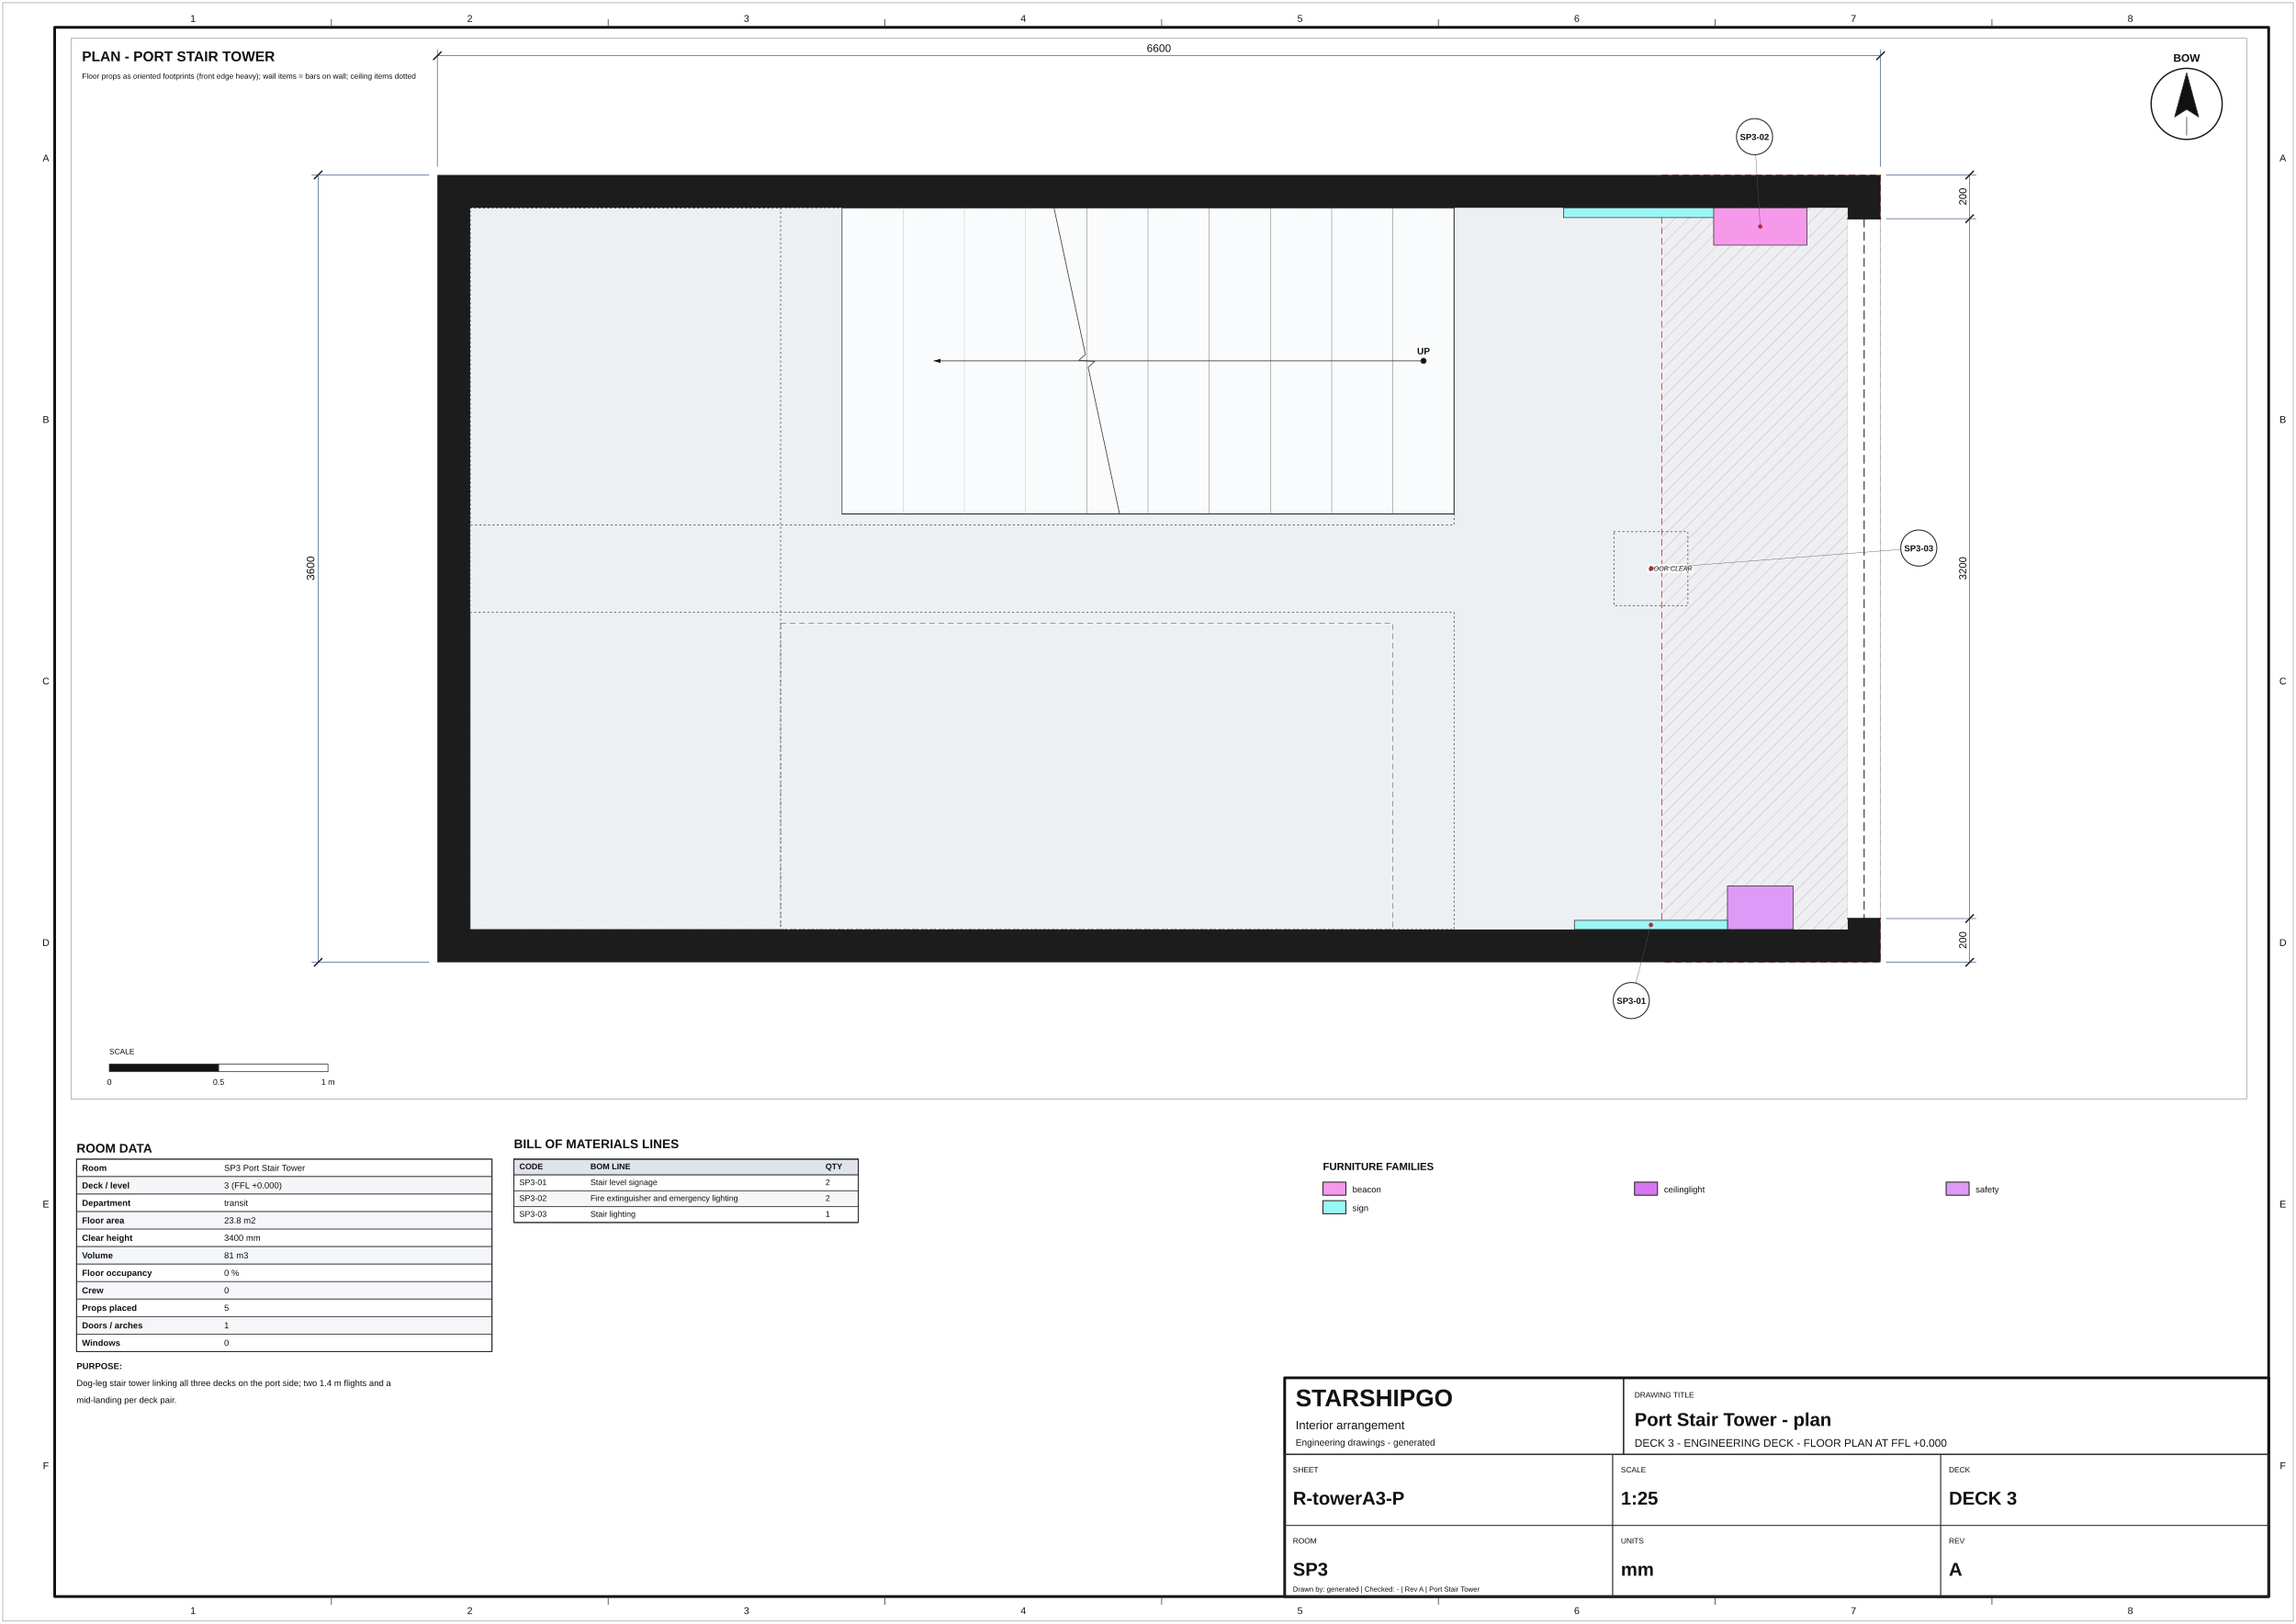
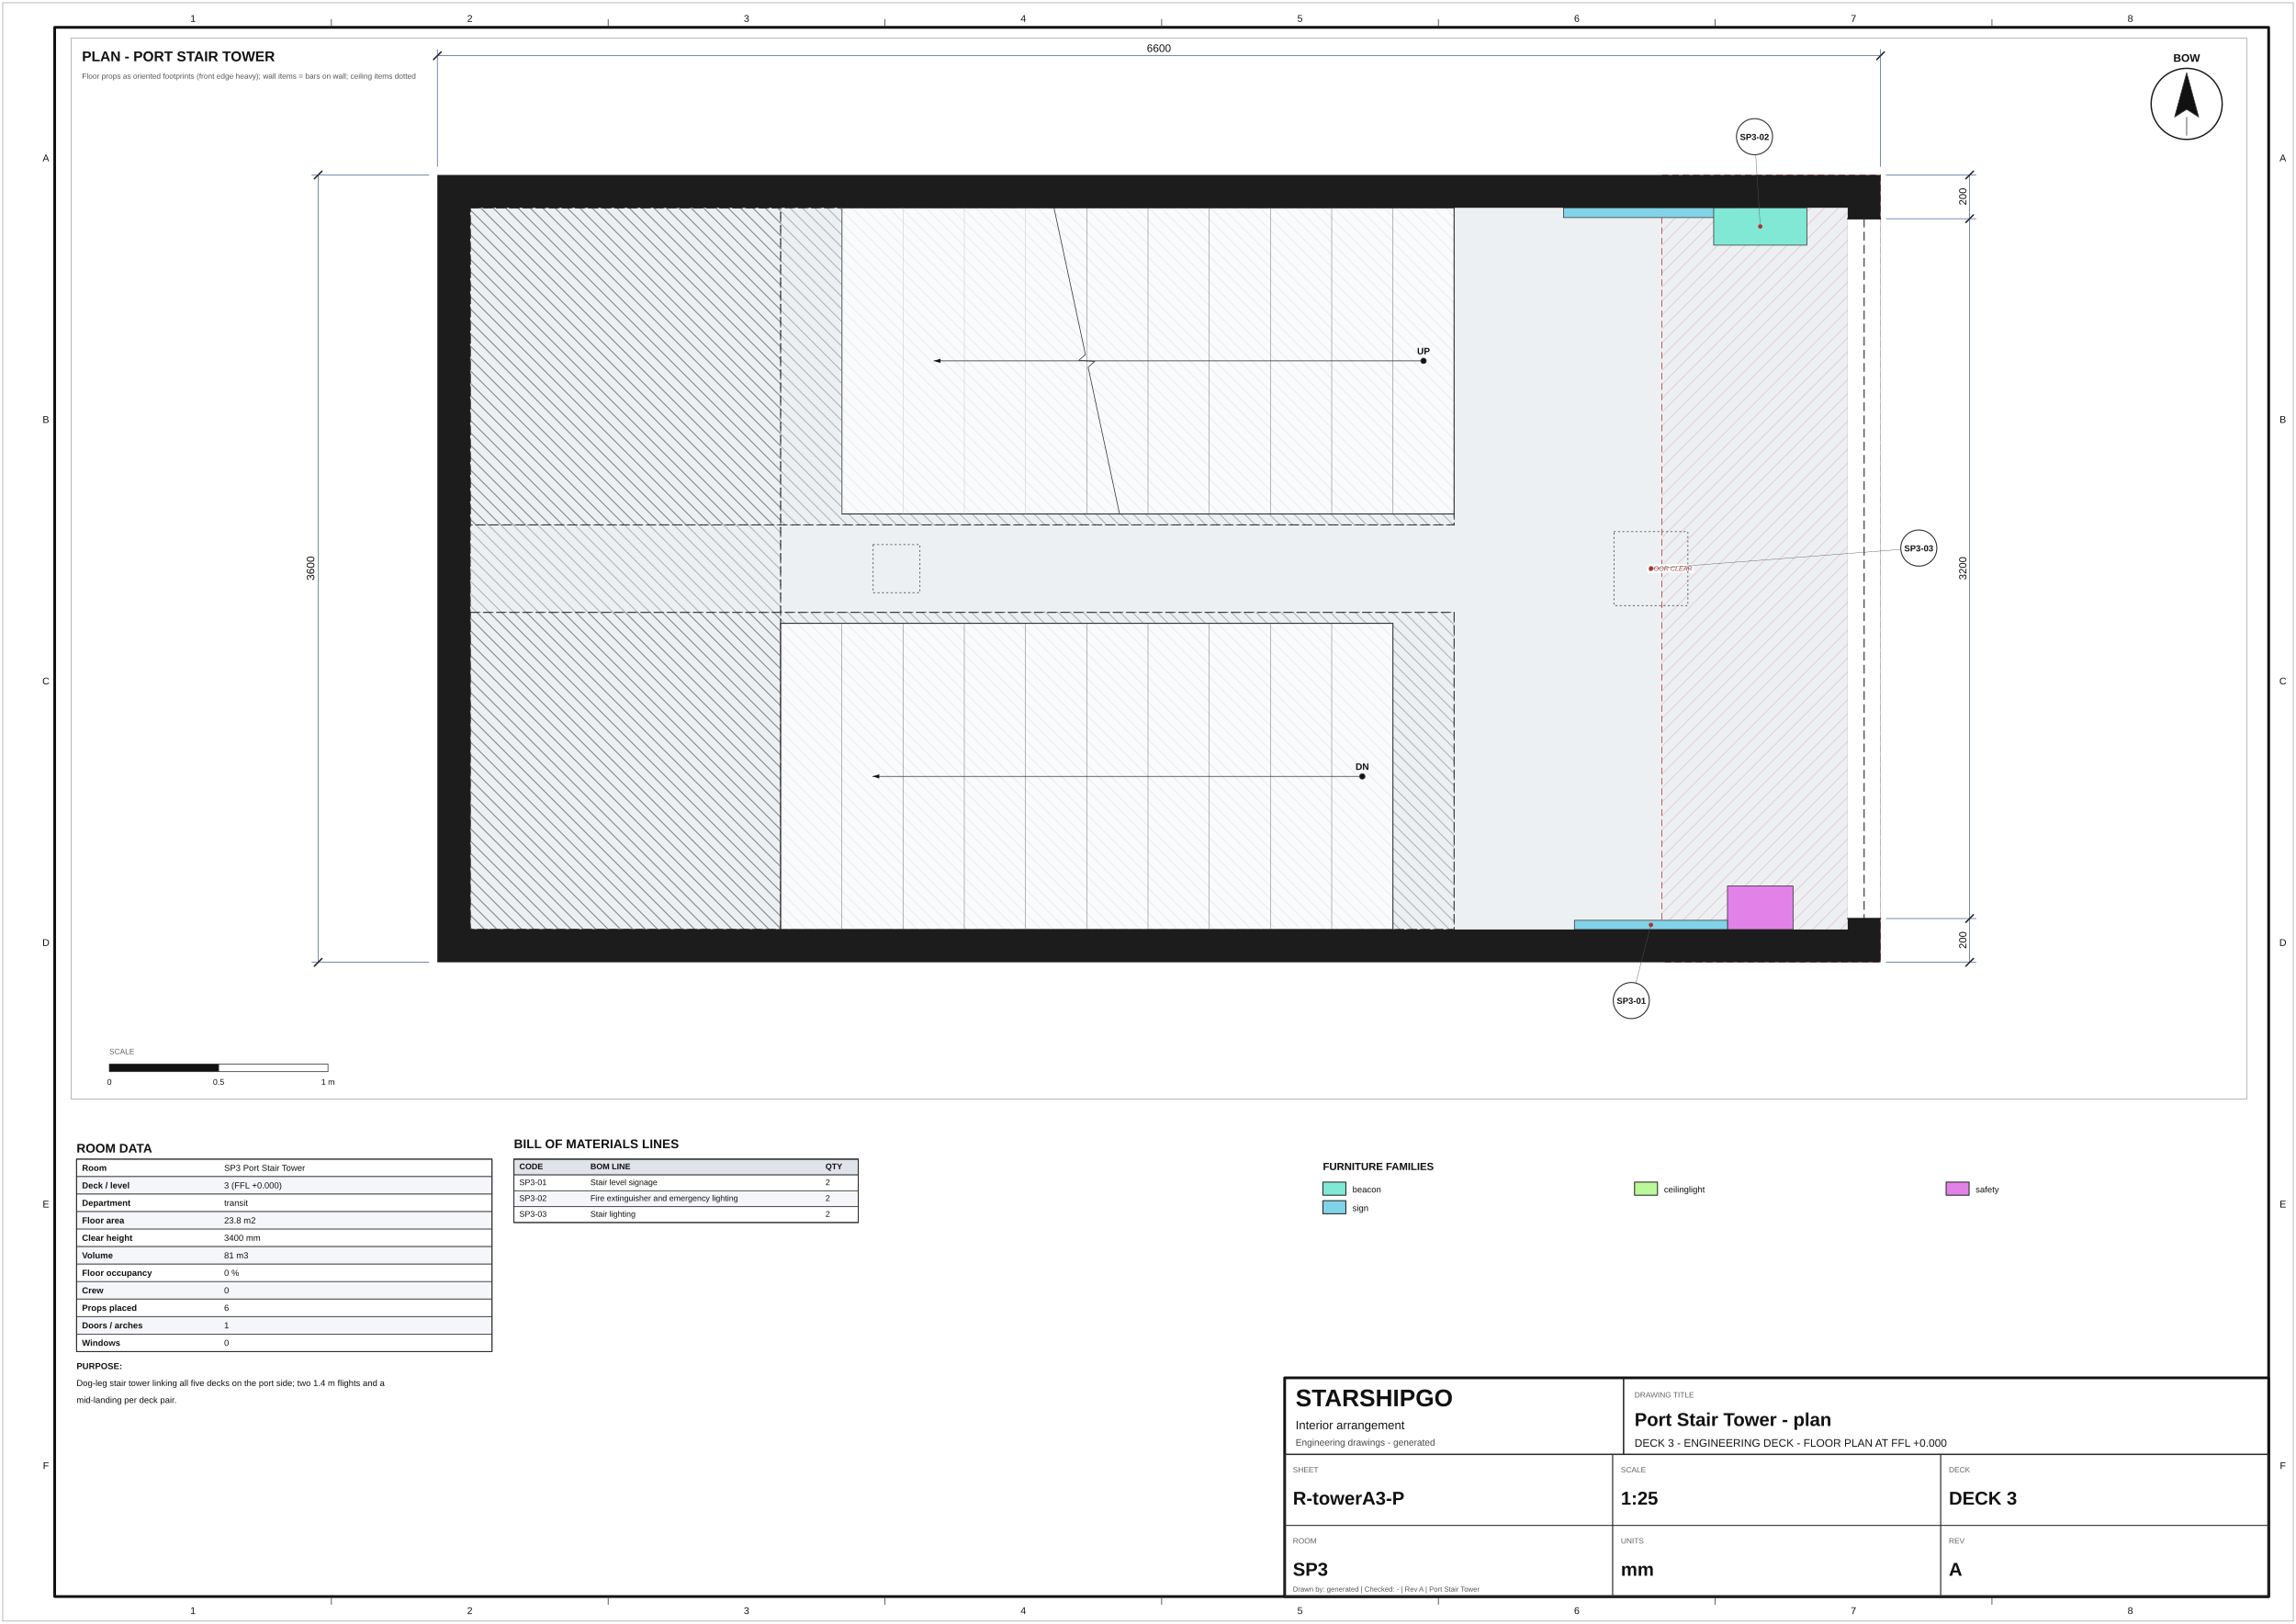
<svg xmlns="http://www.w3.org/2000/svg" width="420mm" height="297mm" viewBox="0 0 420 297">
  <style>
.t{font-family:Arial, Helvetica, 'DejaVu Sans', sans-serif;fill:#111}
.b{font-weight:bold}.i{font-style:italic}
.h{stroke:#111;stroke-width:.5;stroke-linejoin:round;stroke-linecap:round}
.m{stroke:#1a1a1a;stroke-width:.25;stroke-linejoin:round;stroke-linecap:round}
.n{stroke:#2a2a2a;stroke-width:.18;stroke-linejoin:round}
.f{stroke:#333;stroke-width:.13;stroke-linejoin:round}
.x{stroke:#555;stroke-width:.07}
.g{stroke:#9a9a9a;stroke-width:.1}
.gg{stroke:#c4c4c4;stroke-width:.08}
.d{stroke:#1d3c6e;stroke-width:.1}
.dsh{stroke:#222;stroke-width:.18;stroke-dasharray:1.6 .8}
.dot{stroke:#444;stroke-width:.14;stroke-dasharray:.25 .55;stroke-linecap:round}
.hid{stroke:#777;stroke-width:.12;stroke-dasharray:1 .7}
.cl{stroke:#b03030;stroke-width:.12;stroke-dasharray:5 1 1 1}
.cut{stroke:#b03030;stroke-width:.35;stroke-dasharray:6 1.2 1.2 1.2}
.red{stroke:#b03030;stroke-width:.13;stroke-dasharray:1.2 .7}
.none{stroke:none}
.halo{paint-order:stroke;stroke:#fff;stroke-width:.8;stroke-linejoin:round}
</style>
  <defs>
    <pattern id="hSlab" width="1.4" height="1.4" patternUnits="userSpaceOnUse" patternTransform="rotate(45)">
      <rect width="1.4" height="1.4" fill="#ececec" />
      <line x1="0" y1="0" x2="0" y2="1.4" stroke="#222" stroke-width=".13" />
    </pattern>
    <pattern id="hHull" width="1" height="1" patternUnits="userSpaceOnUse" patternTransform="rotate(45)">
      <rect width="1" height="1" fill="#c9d0da" />
      <line x1="0" y1="0" x2="0" y2="1" stroke="#111" stroke-width=".2" />
      <line x1="0" y1="0" x2="1" y2="0" stroke="#111" stroke-width=".1" />
    </pattern>
    <pattern id="hHole" width="1.6" height="1.6" patternUnits="userSpaceOnUse" patternTransform="rotate(-45)">
      <line x1="0" y1="0" x2="0" y2="1.6" stroke="#444" stroke-width=".12" />
    </pattern>
    <pattern id="hZone" width="1.8" height="1.8" patternUnits="userSpaceOnUse" patternTransform="rotate(45)">
      <line x1="0" y1="0" x2="0" y2="1.8" stroke="#d08080" stroke-width=".1" />
    </pattern>
    <pattern id="hPlen" width="1.6" height="1.6" patternUnits="userSpaceOnUse">
      <circle cx=".4" cy=".4" r=".12" fill="#888" />
      <circle cx="1.2" cy="1.2" r=".12" fill="#888" />
    </pattern>
    <pattern id="hGlass" width="2" height="2" patternUnits="userSpaceOnUse" patternTransform="rotate(45)">
      <rect width="2" height="2" fill="#d6ecf7" />
      <line x1="0" y1="0" x2="0" y2="2" stroke="#5a9abb" stroke-width=".08" />
    </pattern>
    <pattern id="hFloor" width="1.2" height="1.2" patternUnits="userSpaceOnUse" patternTransform="rotate(-45)">
      <rect width="1.2" height="1.2" fill="#f2f2f2" />
      <line x1="0" y1="0" x2="0" y2="1.2" stroke="#555" stroke-width=".1" />
    </pattern>
  </defs>
  <rect x="0" y="0" width="420" height="297" fill="#ffffff" />
  <rect x="13" y="7" width="398" height="194" class="x" fill="none" />
  <polygon points="80,32 344,32 344,176 80,176" class="none" fill="#edf0f3" />
  <polygon points="304,32 344,32 344,176 304,176" class="red" fill="url(#hZone)" />
-   <text x="305.6" y="104.4" font-size="1.2" class="t i halo" text-anchor="middle" fill="#a04040">DOOR CLEAR</text>
+   <text x="305.6" y="104.4" font-size="1.2" class="t i halo" text-anchor="middle" style="fill:#a04040">DOOR CLEAR</text>
+   <polygon points="86,38 266,38 266,96 86,96" class="dsh" fill="url(#hHole)" />
+   <polygon points="86,112 266,112 266,170 86,170" class="dsh" fill="url(#hHole)" />
+   <polygon points="86,38 142.8,38 142.8,170 86,170" class="dsh" fill="url(#hHole)" />
  <polygon points="86,38 266,38 266,96 86,96" class="dot" fill="none" />
  <polygon points="86,112 266,112 266,170 86,170" class="dot" fill="none" />
  <polygon points="86,38 142.8,38 142.8,170 86,170" class="dot" fill="none" />
-   <polygon points="328,170 316,170 316,162.04 328,162.04" class="f" fill="#df99f7" />
-   <polygon points="286,38 318,38 318,39.8 286,39.8" class="f" fill="#99f7f6" />
-   <polygon points="316,170 288,170 288,168.32 316,168.32" class="f" fill="#99f7f6" />
-   <polygon points="313.48,38 330.52,38 330.52,44.84 313.48,44.84" class="f" fill="#f799eb" />
+   <polygon points="328,170 316,170 316,162.04 328,162.04" class="f" fill="#e281e8" />
+   <polygon points="286,38 318,38 318,39.8 286,39.8" class="f" fill="#81d3e8" />
+   <polygon points="316,170 288,170 288,168.32 316,168.32" class="f" fill="#81d3e8" />
+   <polygon points="313.48,38 330.52,38 330.52,44.84 313.48,44.84" class="f" fill="#81e8d6" />
+   <polygon points="159.72,99.6 168.28,99.6 168.28,108.4 159.72,108.4" class="dot" fill="none" />
  <polygon points="295.24,97.24 308.76,97.24 308.76,110.76 295.24,110.76" class="dot" fill="none" />
+   <polygon points="266,38 154,38 154,94 266,94" class="hid" fill="none" />
  <polygon points="142.8,114 254.8,114 254.8,170 142.8,170" class="hid" fill="none" />
-   <polygon points="1057.2,114 945.2,114 945.2,170 1057.2,170" class="hid" fill="none" />
+   <polygon points="142.8,114 254.8,114 254.8,170 142.8,170" class="n" fill="#ffffff" fill-opacity="0.75" />
+   <line x1="142.8" y1="114" x2="142.8" y2="170" class="x" />
+   <line x1="154" y1="114" x2="154" y2="170" class="x" />
+   <line x1="165.2" y1="114" x2="165.2" y2="170" class="x" />
+   <line x1="176.4" y1="114" x2="176.4" y2="170" class="x" />
+   <line x1="187.6" y1="114" x2="187.6" y2="170" class="x" />
+   <line x1="198.8" y1="114" x2="198.8" y2="170" class="x" />
+   <line x1="210" y1="114" x2="210" y2="170" class="x" />
+   <line x1="221.2" y1="114" x2="221.2" y2="170" class="x" />
+   <line x1="232.4" y1="114" x2="232.4" y2="170" class="x" />
+   <line x1="243.6" y1="114" x2="243.6" y2="170" class="x" />
+   <line x1="254.8" y1="114" x2="254.8" y2="170" class="x" />
+   <line x1="249.2" y1="142" x2="159.6" y2="142" class="f" />
+   <polygon points="159.6,142 160.84,141.62 160.84,142.38" class="none" fill="#111" />
+   <text x="249.2" y="140.8" font-size="1.7" class="t b" text-anchor="middle">DN</text>
+   <circle cx="249.2" cy="142" r="0.5" class="f" fill="#111" />
  <polygon points="266,38 154,38 154,94 266,94" class="n" fill="#ffffff" fill-opacity="0.75" />
  <line x1="266" y1="38" x2="266" y2="94" class="x" />
  <line x1="254.8" y1="38" x2="254.8" y2="94" class="x" />
  <line x1="243.6" y1="38" x2="243.6" y2="94" class="x" />
  <line x1="232.4" y1="38" x2="232.4" y2="94" class="x" />
  <line x1="221.2" y1="38" x2="221.2" y2="94" class="x" />
  <line x1="210" y1="38" x2="210" y2="94" class="x" />
  <line x1="198.8" y1="38" x2="198.8" y2="94" class="x" />
  <line x1="187.6" y1="38" x2="187.6" y2="94" class="gg" />
  <line x1="176.4" y1="38" x2="176.4" y2="94" class="gg" />
  <line x1="165.2" y1="38" x2="165.2" y2="94" class="gg" />
  <line x1="154" y1="38" x2="154" y2="94" class="gg" />
  <polyline points="192.8,38 198.55,64.83 197.35,65.9 200.25,66.1 199.05,67.17 204.8,94" class="f" fill="none" />
  <line x1="260.4" y1="66" x2="170.8" y2="66" class="f" />
  <polygon points="170.8,66 172.04,65.62 172.04,66.38" class="none" fill="#111" />
  <text x="260.4" y="64.8" font-size="1.7" class="t b" text-anchor="middle">UP</text>
  <circle cx="260.4" cy="66" r="0.5" class="f" fill="#111" />
-   <polygon points="934,38 1046,38 1046,94 934,94" class="n" fill="#ffffff" fill-opacity="0.75" />
-   <line x1="934" y1="38" x2="934" y2="94" class="x" />
-   <line x1="945.2" y1="38" x2="945.2" y2="94" class="x" />
-   <line x1="956.4" y1="38" x2="956.4" y2="94" class="x" />
-   <line x1="967.6" y1="38" x2="967.6" y2="94" class="x" />
-   <line x1="978.8" y1="38" x2="978.8" y2="94" class="x" />
-   <line x1="990" y1="38" x2="990" y2="94" class="x" />
-   <line x1="1001.2" y1="38" x2="1001.2" y2="94" class="x" />
-   <line x1="1012.4" y1="38" x2="1012.4" y2="94" class="gg" />
-   <line x1="1023.6" y1="38" x2="1023.6" y2="94" class="gg" />
-   <line x1="1034.8" y1="38" x2="1034.8" y2="94" class="gg" />
-   <line x1="1046" y1="38" x2="1046" y2="94" class="gg" />
-   <polyline points="1007.2,38 1001.45,64.83 999.91,65.32 1002.49,66.68 1000.95,67.17 995.2,94" class="f" fill="none" />
-   <line x1="939.6" y1="66" x2="1029.2" y2="66" class="f" />
-   <polygon points="1029.2,66 1027.96,66.38 1027.96,65.62" class="none" fill="#111" />
-   <text x="939.6" y="64.8" font-size="1.7" class="t b" text-anchor="middle">UP</text>
-   <circle cx="939.6" cy="66" r="0.5" class="f" fill="#111" />
  <path d="M80 32 L344 32 L344 176 L80 176Z M86 38 L338 38 L338 170 L86 170Z " class="none" fill="#1c1c1c" fill-rule="evenodd" />
  <polygon points="344,40 344,168 338,168 338,40" class="none" fill="#ffffff" />
  <line x1="344" y1="40" x2="338" y2="40" class="m" />
  <line x1="344" y1="168" x2="338" y2="168" class="m" />
  <line x1="341" y1="40" x2="341" y2="168" class="dsh" />
  <line x1="299.23" y1="179.81" x2="302" y2="169.16" class="x" />
  <circle cx="302" cy="169.16" r="0.4" class="none" fill="#b03030" />
  <line x1="321.16" y1="28.29" x2="322" y2="41.42" class="x" />
  <circle cx="322" cy="41.42" r="0.4" class="none" fill="#b03030" />
  <line x1="347.71" y1="100.49" x2="302" y2="104" class="x" />
  <circle cx="302" cy="104" r="0.4" class="none" fill="#b03030" />
  <circle cx="298.41" cy="183" r="3.3" class="n" fill="#fff" />
  <text x="298.41" y="183.6" font-size="1.6" class="t b" text-anchor="middle">SP3-01</text>
  <circle cx="320.95" cy="25" r="3.3" class="n" fill="#fff" />
  <text x="320.95" y="25.6" font-size="1.6" class="t b" text-anchor="middle">SP3-02</text>
  <circle cx="351" cy="100.24" r="3.3" class="n" fill="#fff" />
  <text x="351" y="100.84" font-size="1.6" class="t b" text-anchor="middle">SP3-03</text>
  <line x1="80" y1="10.2" x2="344" y2="10.2" class="d" />
  <line x1="79.3" y1="10.9" x2="80.7" y2="9.5" class="m" />
  <line x1="343.3" y1="10.9" x2="344.7" y2="9.5" class="m" />
  <line x1="80" y1="30.5" x2="80" y2="9" class="d" />
  <line x1="344" y1="30.5" x2="344" y2="9" class="d" />
  <text x="212" y="9.5" font-size="2" class="t" text-anchor="middle">6600</text>
  <line x1="58.2" y1="32" x2="58.2" y2="176" class="d" />
  <line x1="57.5" y1="32.7" x2="58.9" y2="31.3" class="m" />
  <line x1="57.5" y1="176.7" x2="58.9" y2="175.3" class="m" />
  <line x1="78.5" y1="32" x2="57" y2="32" class="d" />
  <line x1="78.5" y1="176" x2="57" y2="176" class="d" />
  <text x="57.5" y="106.16" font-size="2" class="t" transform="rotate(-90 57.5 106.16)">3600</text>
  <line x1="360.3" y1="32" x2="360.3" y2="176" class="d" />
  <line x1="359.6" y1="32.7" x2="361" y2="31.3" class="m" />
  <line x1="345" y1="32" x2="361.5" y2="32" class="d" />
  <line x1="359.6" y1="40.7" x2="361" y2="39.3" class="m" />
  <line x1="345" y1="40" x2="361.5" y2="40" class="d" />
  <line x1="359.6" y1="168.7" x2="361" y2="167.3" class="m" />
  <line x1="345" y1="168" x2="361.5" y2="168" class="d" />
  <line x1="359.6" y1="176.7" x2="361" y2="175.3" class="m" />
  <line x1="345" y1="176" x2="361.5" y2="176" class="d" />
  <text x="359.7" y="37.54" font-size="1.9" class="t" transform="rotate(-90 359.7 37.54)">200</text>
  <text x="359.7" y="106.05" font-size="1.9" class="t" transform="rotate(-90 359.7 106.05)">3200</text>
  <text x="359.7" y="173.54" font-size="1.9" class="t" transform="rotate(-90 359.7 173.54)">200</text>
  <circle cx="400" cy="19" r="6.5" class="m" fill="#fff" />
  <polygon points="400,13.3 402.2,21.4 400,20 397.8,21.4" class="f" fill="#111" />
  <line x1="400" y1="21.4" x2="400" y2="24.8" class="f" />
  <text x="400" y="11.3" font-size="2" class="t b" text-anchor="middle">BOW</text>
-   <text x="20" y="192.8" font-size="1.4" class="t" fill="#666">SCALE</text>
+   <text x="20" y="192.8" font-size="1.4" class="t" style="fill:#666">SCALE</text>
  <rect x="20" y="194.6" width="20" height="1.4" class="f" fill="#111" />
  <rect x="40" y="194.6" width="20" height="1.4" class="f" fill="#fff" />
  <text x="20" y="198.4" font-size="1.5" class="t" text-anchor="middle">0</text>
  <text x="40" y="198.4" font-size="1.5" class="t" text-anchor="middle">0.5</text>
  <text x="60" y="198.4" font-size="1.5" class="t" text-anchor="middle">1 m</text>
  <text x="14" y="210.8" font-size="2.3" class="t b">ROOM DATA</text>
  <rect x="14" y="212" width="76" height="3.2" class="f" fill="#ffffff" />
  <text x="15" y="214.15" font-size="1.6" class="t b">Room</text>
  <text x="41" y="214.15" font-size="1.6" class="t">SP3  Port Stair Tower</text>
  <rect x="14" y="215.2" width="76" height="3.2" class="f" fill="#f4f6f9" />
  <text x="15" y="217.35" font-size="1.6" class="t b">Deck / level</text>
  <text x="41" y="217.35" font-size="1.6" class="t">3  (FFL +0.000)</text>
  <rect x="14" y="218.4" width="76" height="3.2" class="f" fill="#ffffff" />
  <text x="15" y="220.55" font-size="1.6" class="t b">Department</text>
  <text x="41" y="220.55" font-size="1.6" class="t">transit</text>
  <rect x="14" y="221.6" width="76" height="3.2" class="f" fill="#f4f6f9" />
  <text x="15" y="223.75" font-size="1.6" class="t b">Floor area</text>
  <text x="41" y="223.75" font-size="1.6" class="t">23.8 m2</text>
  <rect x="14" y="224.8" width="76" height="3.2" class="f" fill="#ffffff" />
  <text x="15" y="226.95" font-size="1.6" class="t b">Clear height</text>
  <text x="41" y="226.95" font-size="1.6" class="t">3400 mm</text>
  <rect x="14" y="228" width="76" height="3.2" class="f" fill="#f4f6f9" />
  <text x="15" y="230.15" font-size="1.6" class="t b">Volume</text>
  <text x="41" y="230.15" font-size="1.6" class="t">81 m3</text>
  <rect x="14" y="231.2" width="76" height="3.2" class="f" fill="#ffffff" />
  <text x="15" y="233.35" font-size="1.6" class="t b">Floor occupancy</text>
  <text x="41" y="233.35" font-size="1.6" class="t">0 %</text>
  <rect x="14" y="234.4" width="76" height="3.2" class="f" fill="#f4f6f9" />
  <text x="15" y="236.55" font-size="1.6" class="t b">Crew</text>
  <text x="41" y="236.55" font-size="1.6" class="t">0</text>
  <rect x="14" y="237.6" width="76" height="3.2" class="f" fill="#ffffff" />
  <text x="15" y="239.75" font-size="1.6" class="t b">Props placed</text>
-   <text x="41" y="239.75" font-size="1.6" class="t">5</text>
+   <text x="41" y="239.75" font-size="1.6" class="t">6</text>
  <rect x="14" y="240.8" width="76" height="3.2" class="f" fill="#f4f6f9" />
  <text x="15" y="242.95" font-size="1.6" class="t b">Doors / arches</text>
  <text x="41" y="242.95" font-size="1.6" class="t">1</text>
  <rect x="14" y="244" width="76" height="3.2" class="f" fill="#ffffff" />
  <text x="15" y="246.15" font-size="1.6" class="t b">Windows</text>
  <text x="41" y="246.15" font-size="1.6" class="t">0</text>
  <rect x="14" y="212" width="76" height="35.2" class="n" fill="none" />
  <text x="14" y="250.4" font-size="1.6" class="t b">PURPOSE:</text>
-   <text x="14" y="253.5" font-size="1.6" class="t">Dog-leg stair tower linking all three decks on the port side; two 1.4 m flights and a</text>
+   <text x="14" y="253.5" font-size="1.6" class="t">Dog-leg stair tower linking all five decks on the port side; two 1.4 m flights and a</text>
  <text x="14" y="256.6" font-size="1.6" class="t">mid-landing per deck pair.</text>
  <text x="94" y="210" font-size="2.3" class="t b">BILL OF MATERIALS LINES</text>
  <rect x="94" y="212" width="63" height="2.9" class="n" fill="#dfe3ea" />
  <text x="95" y="213.85" font-size="1.5" class="t b">CODE</text>
  <text x="108" y="213.85" font-size="1.5" class="t b">BOM LINE</text>
  <text x="151" y="213.85" font-size="1.5" class="t b">QTY</text>
  <rect x="94" y="214.9" width="63" height="2.9" class="f" fill="#ffffff" />
  <text x="95" y="216.75" font-size="1.5" class="t">SP3-01</text>
  <text x="108" y="216.75" font-size="1.5" class="t">Stair level signage</text>
  <text x="151" y="216.75" font-size="1.5" class="t">2</text>
  <rect x="94" y="217.8" width="63" height="2.9" class="f" fill="#f4f6f9" />
  <text x="95" y="219.65" font-size="1.5" class="t">SP3-02</text>
  <text x="108" y="219.65" font-size="1.5" class="t">Fire extinguisher and emergency lighting</text>
  <text x="151" y="219.65" font-size="1.5" class="t">2</text>
  <rect x="94" y="220.7" width="63" height="2.9" class="f" fill="#ffffff" />
  <text x="95" y="222.55" font-size="1.5" class="t">SP3-03</text>
  <text x="108" y="222.55" font-size="1.5" class="t">Stair lighting</text>
-   <text x="151" y="222.55" font-size="1.5" class="t">1</text>
+   <text x="151" y="222.55" font-size="1.5" class="t">2</text>
  <rect x="94" y="212" width="63" height="11.6" class="n" fill="none" />
  <text x="242" y="214" font-size="1.9" class="t b">FURNITURE FAMILIES</text>
-   <rect x="242" y="216.2" width="4.2" height="2.4" class="n" fill="#f799eb" />
+   <rect x="242" y="216.2" width="4.2" height="2.4" class="n" fill="#81e8d6" />
  <text x="247.4" y="218.1" font-size="1.6" class="t">beacon</text>
-   <rect x="299" y="216.2" width="4.2" height="2.4" class="n" fill="#d677ef" />
+   <rect x="299" y="216.2" width="4.2" height="2.4" class="n" fill="#bcf799" />
  <text x="304.4" y="218.1" font-size="1.6" class="t">ceilinglight</text>
-   <rect x="356" y="216.2" width="4.2" height="2.4" class="n" fill="#df99f7" />
+   <rect x="356" y="216.2" width="4.2" height="2.4" class="n" fill="#e281e8" />
  <text x="361.4" y="218.1" font-size="1.6" class="t">safety</text>
-   <rect x="242" y="219.6" width="4.2" height="2.4" class="n" fill="#99f7f6" />
+   <rect x="242" y="219.6" width="4.2" height="2.4" class="n" fill="#81d3e8" />
  <text x="247.4" y="221.5" font-size="1.6" class="t">sign</text>
  <text x="15" y="11.2" font-size="2.6" class="t b">PLAN - PORT STAIR TOWER</text>
-   <text x="15" y="14.4" font-size="1.4" class="t" fill="#555">Floor props as oriented footprints (front edge heavy); wall items = bars on wall; ceiling items dotted</text>
+   <text x="15" y="14.4" font-size="1.4" class="t" style="fill:#555">Floor props as oriented footprints (front edge heavy); wall items = bars on wall; ceiling items dotted</text>
  <rect x="0.5" y="0.5" width="419" height="296" class="x" fill="none" />
  <rect x="10" y="5" width="405" height="287" class="h" fill="none" />
  <text x="35.31" y="4" font-size="1.8" class="t" text-anchor="middle">1</text>
  <text x="35.31" y="295.2" font-size="1.8" class="t" text-anchor="middle">1</text>
  <text x="85.94" y="4" font-size="1.8" class="t" text-anchor="middle">2</text>
  <text x="85.94" y="295.2" font-size="1.8" class="t" text-anchor="middle">2</text>
  <line x1="60.62" y1="3.5" x2="60.62" y2="5" class="f" />
  <line x1="60.62" y1="292" x2="60.62" y2="293.5" class="f" />
  <text x="136.56" y="4" font-size="1.8" class="t" text-anchor="middle">3</text>
  <text x="136.56" y="295.2" font-size="1.8" class="t" text-anchor="middle">3</text>
  <line x1="111.25" y1="3.5" x2="111.25" y2="5" class="f" />
  <line x1="111.25" y1="292" x2="111.25" y2="293.5" class="f" />
  <text x="187.19" y="4" font-size="1.8" class="t" text-anchor="middle">4</text>
  <text x="187.19" y="295.2" font-size="1.8" class="t" text-anchor="middle">4</text>
  <line x1="161.88" y1="3.5" x2="161.88" y2="5" class="f" />
  <line x1="161.88" y1="292" x2="161.88" y2="293.5" class="f" />
  <text x="237.81" y="4" font-size="1.8" class="t" text-anchor="middle">5</text>
  <text x="237.81" y="295.2" font-size="1.8" class="t" text-anchor="middle">5</text>
  <line x1="212.5" y1="3.5" x2="212.5" y2="5" class="f" />
  <line x1="212.5" y1="292" x2="212.5" y2="293.5" class="f" />
  <text x="288.44" y="4" font-size="1.8" class="t" text-anchor="middle">6</text>
  <text x="288.44" y="295.2" font-size="1.8" class="t" text-anchor="middle">6</text>
  <line x1="263.12" y1="3.5" x2="263.12" y2="5" class="f" />
  <line x1="263.12" y1="292" x2="263.12" y2="293.5" class="f" />
  <text x="339.06" y="4" font-size="1.8" class="t" text-anchor="middle">7</text>
  <text x="339.06" y="295.2" font-size="1.8" class="t" text-anchor="middle">7</text>
  <line x1="313.75" y1="3.5" x2="313.75" y2="5" class="f" />
  <line x1="313.75" y1="292" x2="313.75" y2="293.5" class="f" />
  <text x="389.69" y="4" font-size="1.8" class="t" text-anchor="middle">8</text>
  <text x="389.69" y="295.2" font-size="1.8" class="t" text-anchor="middle">8</text>
  <line x1="364.38" y1="3.5" x2="364.38" y2="5" class="f" />
  <line x1="364.38" y1="292" x2="364.38" y2="293.5" class="f" />
  <text x="8.4" y="29.52" font-size="1.8" class="t" text-anchor="middle">A</text>
  <text x="417.6" y="29.52" font-size="1.8" class="t" text-anchor="middle">A</text>
  <text x="8.4" y="77.35" font-size="1.8" class="t" text-anchor="middle">B</text>
  <text x="417.6" y="77.35" font-size="1.8" class="t" text-anchor="middle">B</text>
  <text x="8.4" y="125.18" font-size="1.8" class="t" text-anchor="middle">C</text>
  <text x="417.6" y="125.18" font-size="1.8" class="t" text-anchor="middle">C</text>
  <text x="8.4" y="173.02" font-size="1.8" class="t" text-anchor="middle">D</text>
  <text x="417.6" y="173.02" font-size="1.8" class="t" text-anchor="middle">D</text>
  <text x="8.4" y="220.85" font-size="1.8" class="t" text-anchor="middle">E</text>
  <text x="417.6" y="220.85" font-size="1.8" class="t" text-anchor="middle">E</text>
  <text x="8.4" y="268.68" font-size="1.8" class="t" text-anchor="middle">F</text>
  <text x="417.6" y="268.68" font-size="1.8" class="t" text-anchor="middle">F</text>
  <rect x="235" y="252" width="180" height="40" class="h" fill="#ffffff" />
  <line x1="235" y1="266" x2="415" y2="266" class="m" />
  <line x1="297" y1="252" x2="297" y2="266" class="m" />
  <text x="237" y="257.2" font-size="4.4" class="t b">STARSHIPGO</text>
  <text x="237" y="261.4" font-size="2.2" class="t">Interior arrangement</text>
-   <text x="237" y="264.4" font-size="1.7" class="t" fill="#444">Engineering drawings - generated</text>
-   <text x="299" y="255.6" font-size="1.4" class="t" fill="#666">DRAWING TITLE</text>
+   <text x="237" y="264.4" font-size="1.7" class="t" style="fill:#444">Engineering drawings - generated</text>
+   <text x="299" y="255.6" font-size="1.4" class="t" style="fill:#666">DRAWING TITLE</text>
  <text x="299" y="260.8" font-size="3.4" class="t b">Port Stair Tower - plan</text>
  <text x="299" y="264.6" font-size="2" class="t">DECK 3 - ENGINEERING DECK  -  FLOOR PLAN AT FFL +0.000</text>
  <rect x="235" y="266" width="60" height="13" class="f" fill="none" />
-   <text x="236.5" y="269.3" font-size="1.4" class="t" fill="#666">SHEET</text>
+   <text x="236.5" y="269.3" font-size="1.4" class="t" style="fill:#666">SHEET</text>
  <text x="236.5" y="275.2" font-size="3.4" class="t b">R-towerA3-P</text>
  <rect x="295" y="266" width="60" height="13" class="f" fill="none" />
-   <text x="296.5" y="269.3" font-size="1.4" class="t" fill="#666">SCALE</text>
+   <text x="296.5" y="269.3" font-size="1.4" class="t" style="fill:#666">SCALE</text>
  <text x="296.5" y="275.2" font-size="3.4" class="t b">1:25</text>
  <rect x="355" y="266" width="60" height="13" class="f" fill="none" />
-   <text x="356.5" y="269.3" font-size="1.4" class="t" fill="#666">DECK</text>
+   <text x="356.5" y="269.3" font-size="1.4" class="t" style="fill:#666">DECK</text>
  <text x="356.5" y="275.2" font-size="3.4" class="t b">DECK 3</text>
  <rect x="235" y="279" width="60" height="13" class="f" fill="none" />
-   <text x="236.5" y="282.3" font-size="1.4" class="t" fill="#666">ROOM</text>
+   <text x="236.5" y="282.3" font-size="1.4" class="t" style="fill:#666">ROOM</text>
  <text x="236.5" y="288.2" font-size="3.4" class="t b">SP3</text>
  <rect x="295" y="279" width="60" height="13" class="f" fill="none" />
-   <text x="296.5" y="282.3" font-size="1.4" class="t" fill="#666">UNITS</text>
+   <text x="296.5" y="282.3" font-size="1.4" class="t" style="fill:#666">UNITS</text>
  <text x="296.5" y="288.2" font-size="3.4" class="t b">mm</text>
  <rect x="355" y="279" width="60" height="13" class="f" fill="none" />
-   <text x="356.5" y="282.3" font-size="1.4" class="t" fill="#666">REV</text>
+   <text x="356.5" y="282.3" font-size="1.4" class="t" style="fill:#666">REV</text>
  <text x="356.5" y="288.2" font-size="3.4" class="t b">A</text>
-   <text x="236.5" y="291.1" font-size="1.3" class="t" fill="#555">Drawn by: generated   |   Checked: -   |   Rev A   |   Port Stair Tower</text>
+   <text x="236.5" y="291.1" font-size="1.3" class="t" style="fill:#555">Drawn by: generated   |   Checked: -   |   Rev A   |   Port Stair Tower</text>
</svg>
